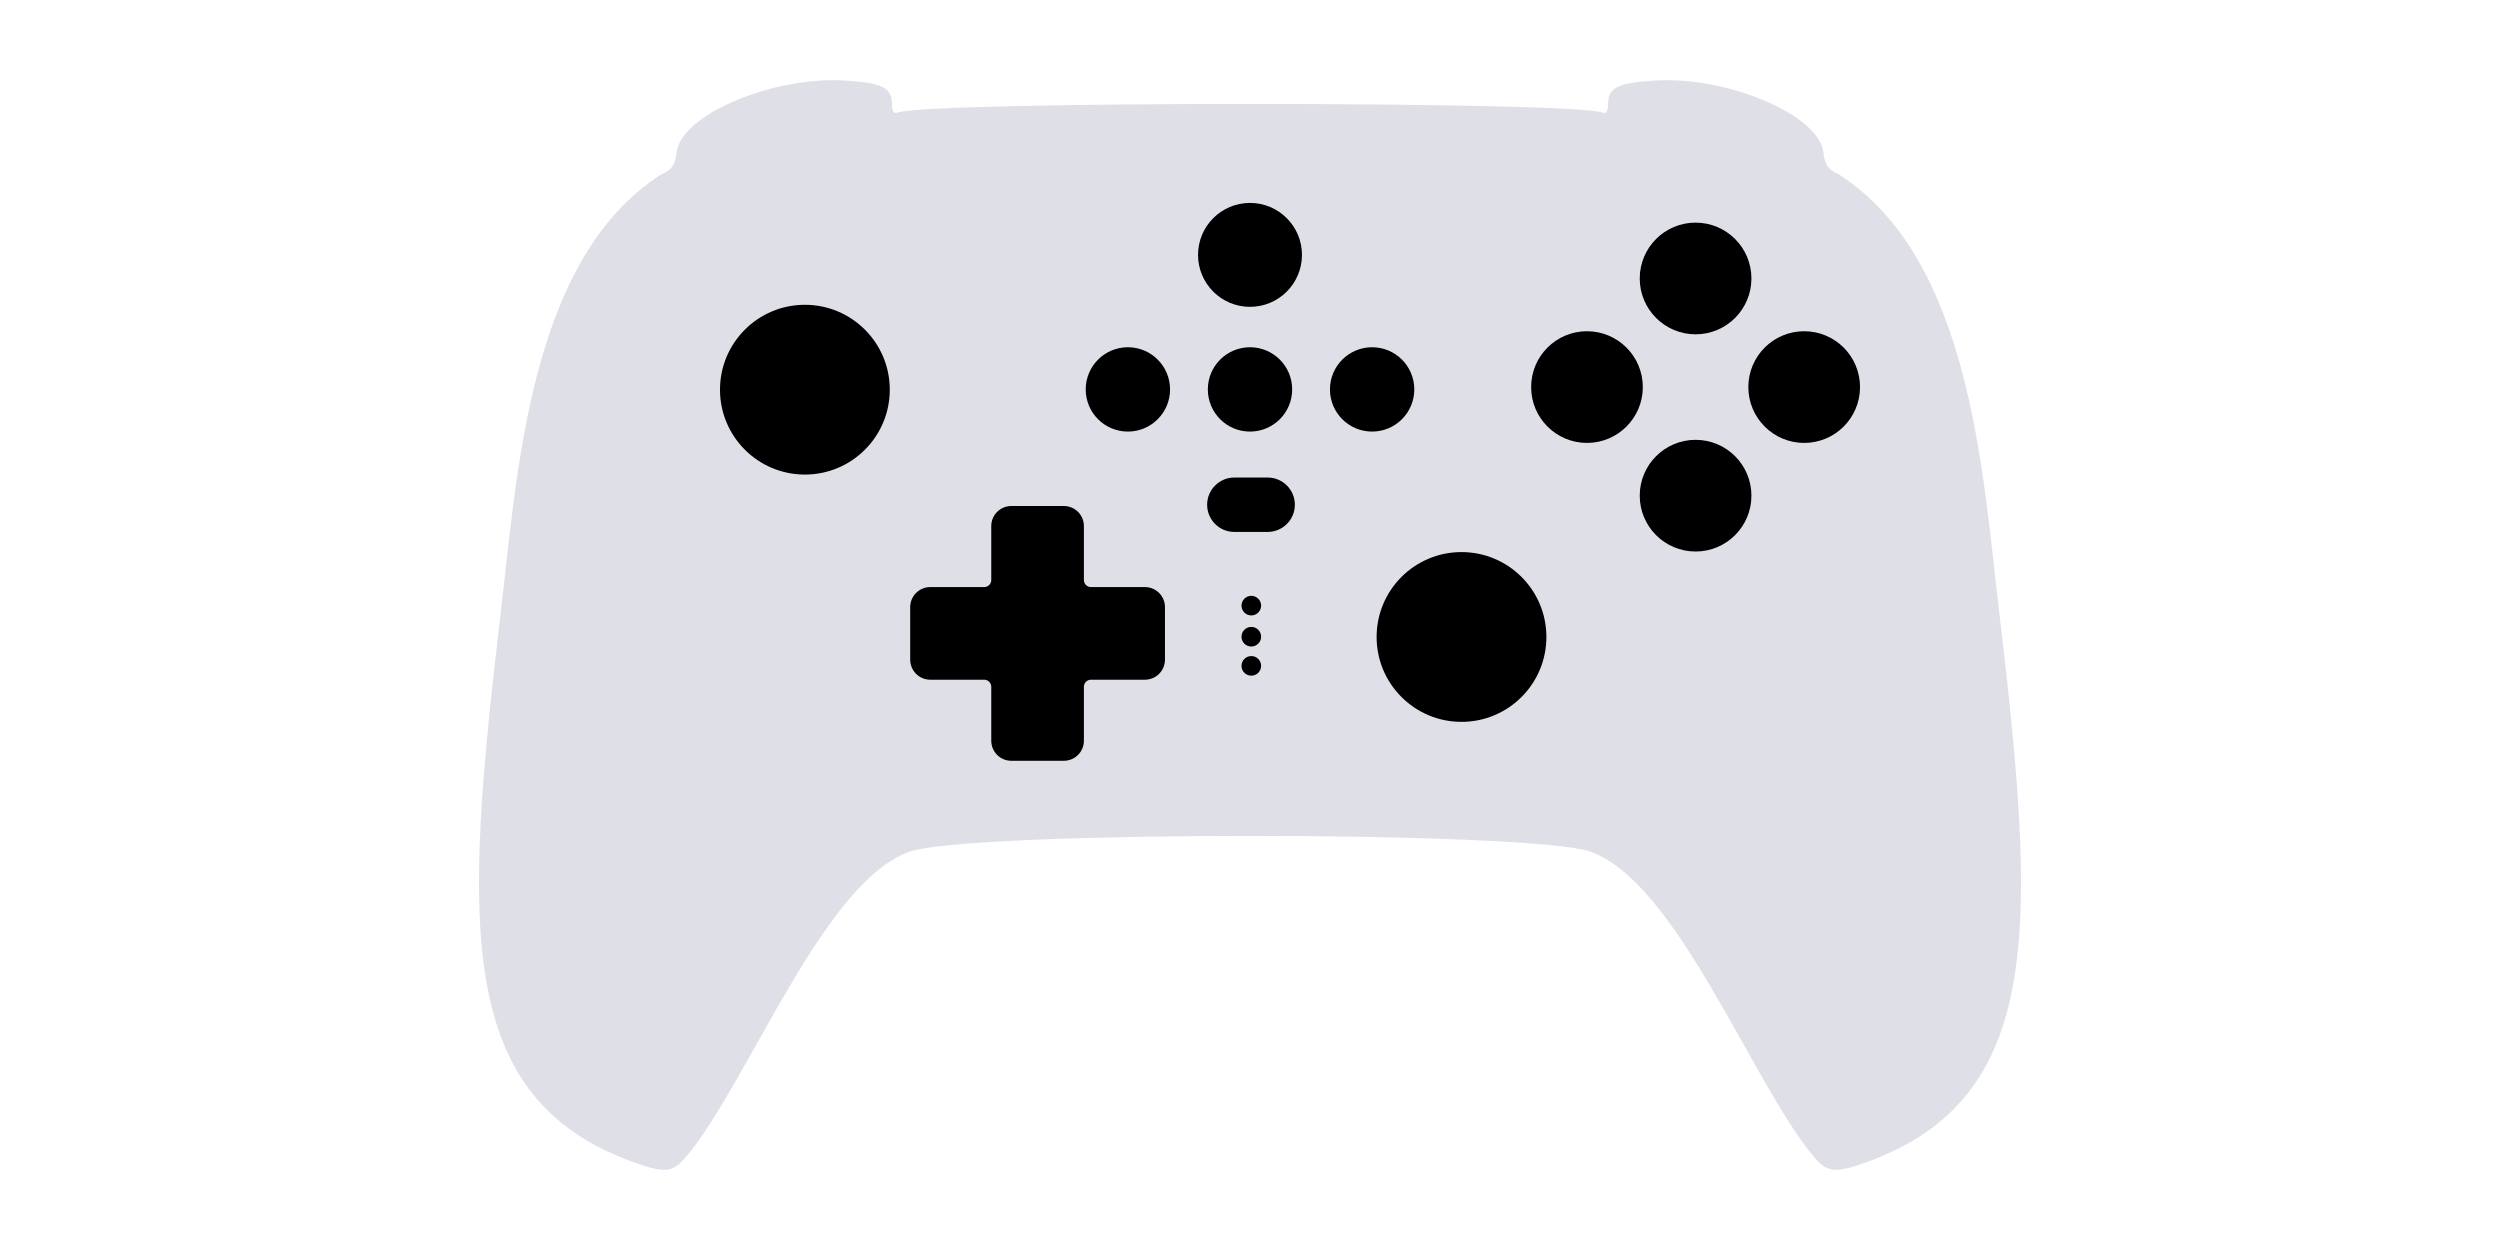
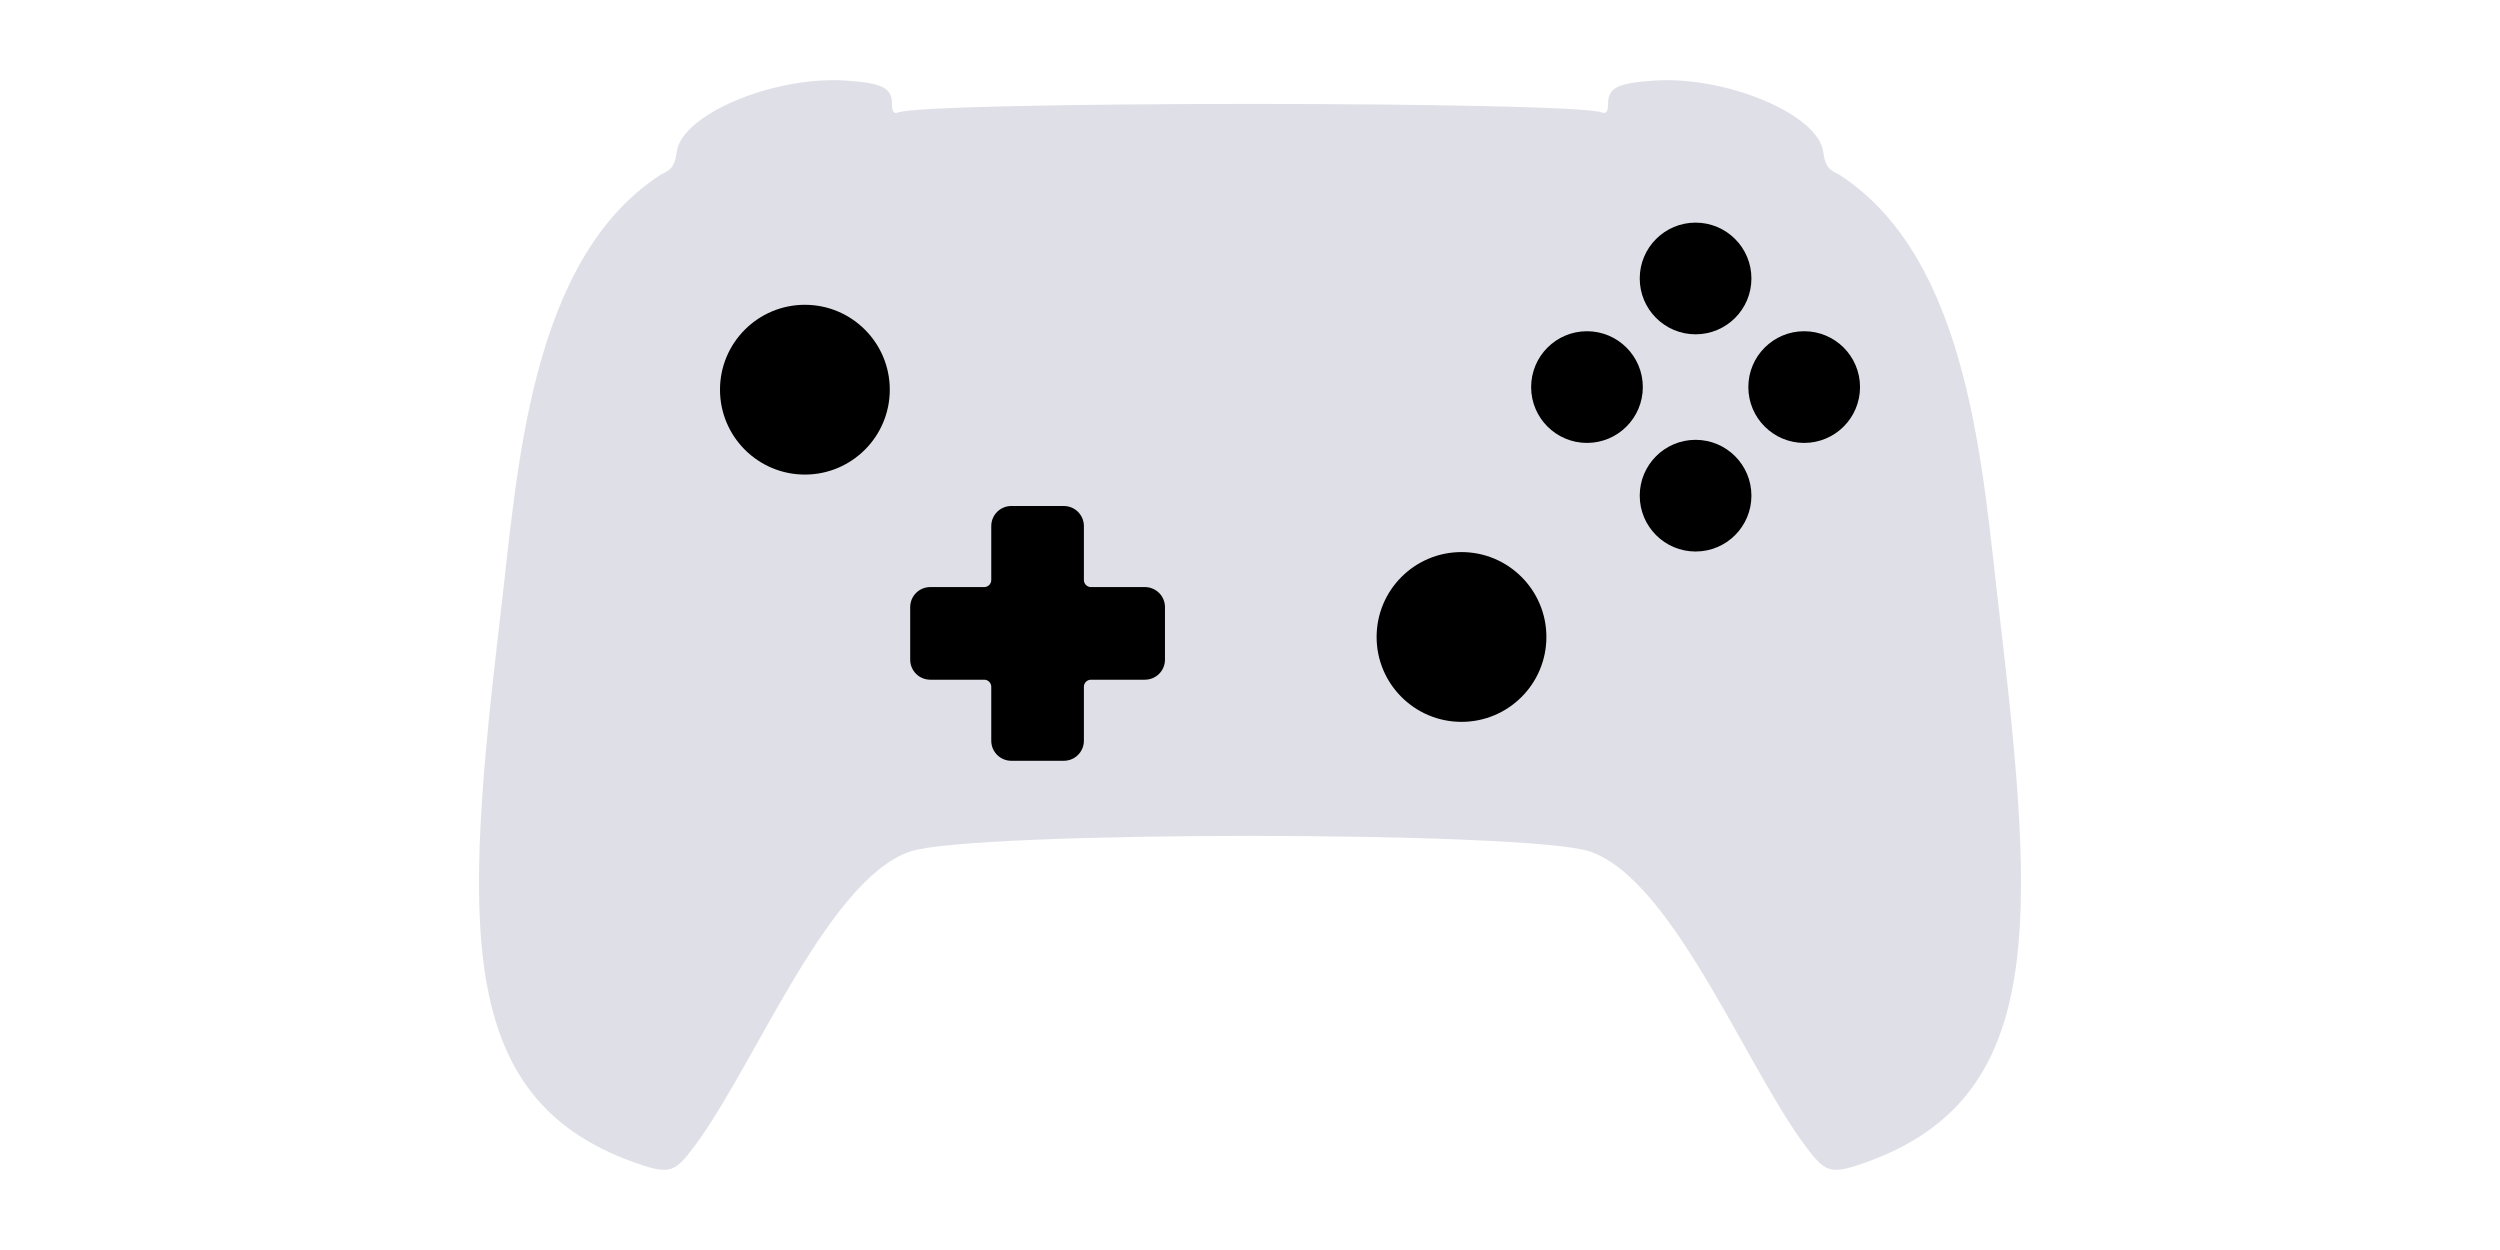
- <svg xmlns="http://www.w3.org/2000/svg" width="1000" height="500">
-   <path d="M338.233 32.229c-28.793-1.89-65.518 13.533-67.517 28.443-.73 5.443-1.92 7.173-6.26 9.094-52.955 34.05-57.495 119.544-64.242 175.866-14.642 124.467-18.375 193.474 53.183 219.234 12.805 4.61 15.801 4.24 21.477-2.646 24.718-29.987 54.672-109.734 89.106-121.598 24.24-8.351 247.8-8.351 272.042 0 34.433 11.864 64.387 91.611 89.105 121.598 5.676 6.885 8.672 7.256 21.476 2.646 71.56-25.76 67.826-94.767 53.183-219.234-6.746-56.322-11.287-141.816-64.24-175.866-4.34-1.921-5.53-3.65-6.26-9.094-2.001-14.91-38.725-30.333-67.517-28.443-14.781.97-18.556 2.883-18.556 9.397 0 3.004-.745 4.02-2.46 3.362-11.878-4.559-269.633-4.556-281.506 0-1.715.657-2.458-.358-2.458-3.362 0-6.514-3.776-8.427-18.556-9.397" style="fill:#dfdfe7;fill-rule:evenodd;stroke:none;stroke-width:3.768;stroke-miterlimit:7;paint-order:stroke markers fill;fill-opacity:1" />
-   <path d="M404.544 202.4a8.016 8.016 0 0 0-8.037 8.037v21.564a2.83 2.83 0 0 1-2.832 2.832h-21.562a8.016 8.016 0 0 0-8.037 8.036v20.978a8.016 8.016 0 0 0 8.037 8.035h21.562a2.83 2.83 0 0 1 2.832 2.832v21.563a8.016 8.016 0 0 0 8.037 8.037h20.98a8.016 8.016 0 0 0 8.033-8.037v-21.563a2.83 2.83 0 0 1 2.833-2.832h21.566a8.016 8.016 0 0 0 8.033-8.035v-20.978a8.016 8.016 0 0 0-8.034-8.036h-21.567a2.83 2.83 0 0 1-2.832-2.832v-21.564a8.016 8.016 0 0 0-8.033-8.035z" style="fill:#000;fill-rule:evenodd;stroke:none;stroke-width:3.408;stroke-miterlimit:7;paint-order:stroke markers fill" />
-   <circle cx="500.524" cy="242.253" r="3.925" style="font-variation-settings:normal;vector-effect:none;fill:#000;fill-opacity:1;fill-rule:evenodd;stroke-width:47.739;stroke-linecap:butt;stroke-linejoin:miter;stroke-miterlimit:4;stroke-dasharray:none;stroke-dashoffset:0;stroke-opacity:1;-inkscape-stroke:none;stop-color:#000" />
-   <circle cx="500.524" cy="254.687" r="3.925" style="font-variation-settings:normal;vector-effect:none;fill:#000;fill-opacity:1;fill-rule:evenodd;stroke-width:47.739;stroke-linecap:butt;stroke-linejoin:miter;stroke-miterlimit:4;stroke-dasharray:none;stroke-dashoffset:0;stroke-opacity:1;-inkscape-stroke:none;stop-color:#000" />
-   <circle cx="500.524" cy="266.345" r="3.925" style="font-variation-settings:normal;vector-effect:none;fill:#000;fill-opacity:1;fill-rule:evenodd;stroke-width:47.739;stroke-linecap:butt;stroke-linejoin:miter;stroke-miterlimit:4;stroke-dasharray:none;stroke-dashoffset:0;stroke-opacity:1;-inkscape-stroke:none;stop-color:#000" />
-   <circle cx="584.601" cy="254.789" r="33.957" style="font-variation-settings:normal;vector-effect:none;fill:#000;fill-opacity:1;fill-rule:evenodd;stroke-width:33.485;stroke-linecap:butt;stroke-linejoin:miter;stroke-miterlimit:4;stroke-dasharray:none;stroke-dashoffset:0;stroke-opacity:1;-inkscape-stroke:none;stop-color:#000" />
-   <circle cx="321.955" cy="155.873" r="33.957" style="font-variation-settings:normal;vector-effect:none;fill:#000;fill-opacity:1;fill-rule:evenodd;stroke-width:33.485;stroke-linecap:butt;stroke-linejoin:miter;stroke-miterlimit:4;stroke-dasharray:none;stroke-dashoffset:0;stroke-opacity:1;-inkscape-stroke:none;stop-color:#000" />
-   <rect width="35.083" height="21.76" x="482.857" y="191.012" ry="10.881" style="fill:#000;fill-opacity:1;fill-rule:evenodd;stroke:none;stroke-width:3.922;stroke-miterlimit:7;paint-order:stroke markers fill" />
-   <circle cx="634.791" cy="154.829" r="22.338" style="font-variation-settings:normal;vector-effect:none;fill:#000;fill-opacity:1;fill-rule:evenodd;stroke-width:44.661;stroke-linecap:butt;stroke-linejoin:miter;stroke-miterlimit:4;stroke-dasharray:none;stroke-dashoffset:0;stroke-opacity:1;-inkscape-stroke:none;stop-color:#000" />
-   <circle cx="-721.673" cy="154.829" r="22.338" style="font-variation-settings:normal;vector-effect:none;fill:#000;fill-opacity:1;fill-rule:evenodd;stroke-width:44.661;stroke-linecap:butt;stroke-linejoin:miter;stroke-miterlimit:4;stroke-dasharray:none;stroke-dashoffset:0;stroke-opacity:1;-inkscape-stroke:none;stop-color:#000" transform="scale(-1 1)" />
-   <circle cx="111.388" cy="-678.232" r="22.338" style="font-variation-settings:normal;vector-effect:none;fill:#000;fill-opacity:1;fill-rule:evenodd;stroke-width:44.661;stroke-linecap:butt;stroke-linejoin:miter;stroke-miterlimit:4;stroke-dasharray:none;stroke-dashoffset:0;stroke-opacity:1;-inkscape-stroke:none;stop-color:#000" transform="rotate(90)" />
-   <circle cx="-198.269" cy="-678.232" r="22.338" style="font-variation-settings:normal;vector-effect:none;fill:#000;fill-opacity:1;fill-rule:evenodd;stroke-width:44.661;stroke-linecap:butt;stroke-linejoin:miter;stroke-miterlimit:4;stroke-dasharray:none;stroke-dashoffset:0;stroke-opacity:1;-inkscape-stroke:none;stop-color:#000" transform="scale(1 -1)rotate(90)" />
-   <circle cx="500" cy="101.953" r="20.784" style="font-variation-settings:normal;vector-effect:none;fill:#000;fill-opacity:1;fill-rule:evenodd;stroke-width:41.554;stroke-linecap:butt;stroke-linejoin:miter;stroke-miterlimit:4;stroke-dasharray:none;stroke-dashoffset:0;stroke-opacity:1;-inkscape-stroke:none;stop-color:#000" />
-   <circle cx="500" cy="155.765" r="16.869" style="font-variation-settings:normal;vector-effect:none;fill:#000;fill-opacity:1;fill-rule:evenodd;stroke-width:44.259;stroke-linecap:butt;stroke-linejoin:miter;stroke-miterlimit:4;stroke-dasharray:none;stroke-dashoffset:0;stroke-opacity:1;-inkscape-stroke:none;stop-color:#000" />
-   <circle cx="548.848" cy="155.765" r="16.869" style="font-variation-settings:normal;vector-effect:none;fill:#000;fill-opacity:1;fill-rule:evenodd;stroke-width:44.259;stroke-linecap:butt;stroke-linejoin:miter;stroke-miterlimit:4;stroke-dasharray:none;stroke-dashoffset:0;stroke-opacity:1;-inkscape-stroke:none;stop-color:#000" />
-   <circle cx="-451.153" cy="155.765" r="16.869" style="font-variation-settings:normal;vector-effect:none;fill:#000;fill-opacity:1;fill-rule:evenodd;stroke-width:44.259;stroke-linecap:butt;stroke-linejoin:miter;stroke-miterlimit:4;stroke-dasharray:none;stroke-dashoffset:0;stroke-opacity:1;-inkscape-stroke:none;stop-color:#000" transform="scale(-1 1)" />
+ <svg xmlns="http://www.w3.org/2000/svg" width="1000" height="500" version="1.1" id="svg14">
+   <defs id="defs14" />
+   <path d="M338.233 32.229c-28.793-1.89-65.518 13.533-67.517 28.443-.73 5.443-1.92 7.173-6.26 9.094-52.955 34.05-57.495 119.544-64.242 175.866-14.642 124.467-18.375 193.474 53.183 219.234 12.805 4.61 15.801 4.24 21.477-2.646 24.718-29.987 54.672-109.734 89.106-121.598 24.24-8.351 247.8-8.351 272.042 0 34.433 11.864 64.387 91.611 89.105 121.598 5.676 6.885 8.672 7.256 21.476 2.646 71.56-25.76 67.826-94.767 53.183-219.234-6.746-56.322-11.287-141.816-64.24-175.866-4.34-1.921-5.53-3.65-6.26-9.094-2.001-14.91-38.725-30.333-67.517-28.443-14.781.97-18.556 2.883-18.556 9.397 0 3.004-.745 4.02-2.46 3.362-11.878-4.559-269.633-4.556-281.506 0-1.715.657-2.458-.358-2.458-3.362 0-6.514-3.776-8.427-18.556-9.397" style="fill:#dfdfe7;fill-rule:evenodd;stroke:none;stroke-width:3.768;stroke-miterlimit:7;paint-order:stroke markers fill;fill-opacity:1" id="path1" />
+   <path d="M404.544 202.4a8.016 8.016 0 0 0-8.037 8.037v21.564a2.83 2.83 0 0 1-2.832 2.832h-21.562a8.016 8.016 0 0 0-8.037 8.036v20.978a8.016 8.016 0 0 0 8.037 8.035h21.562a2.83 2.83 0 0 1 2.832 2.832v21.563a8.016 8.016 0 0 0 8.037 8.037h20.98a8.016 8.016 0 0 0 8.033-8.037v-21.563a2.83 2.83 0 0 1 2.833-2.832h21.566a8.016 8.016 0 0 0 8.033-8.035v-20.978a8.016 8.016 0 0 0-8.034-8.036h-21.567a2.83 2.83 0 0 1-2.832-2.832v-21.564a8.016 8.016 0 0 0-8.033-8.035z" style="fill:#000;fill-rule:evenodd;stroke:none;stroke-width:3.408;stroke-miterlimit:7;paint-order:stroke markers fill" id="path2" />
+   <circle cx="584.601" cy="254.789" r="33.957" style="font-variation-settings:normal;vector-effect:none;fill:#000;fill-opacity:1;fill-rule:evenodd;stroke-width:33.485;stroke-linecap:butt;stroke-linejoin:miter;stroke-miterlimit:4;stroke-dasharray:none;stroke-dashoffset:0;stroke-opacity:1;-inkscape-stroke:none;stop-color:#000" id="circle5" />
+   <circle cx="321.955" cy="155.873" r="33.957" style="font-variation-settings:normal;vector-effect:none;fill:#000;fill-opacity:1;fill-rule:evenodd;stroke-width:33.485;stroke-linecap:butt;stroke-linejoin:miter;stroke-miterlimit:4;stroke-dasharray:none;stroke-dashoffset:0;stroke-opacity:1;-inkscape-stroke:none;stop-color:#000" id="circle6" />
+   <circle cx="634.791" cy="154.829" r="22.338" style="font-variation-settings:normal;vector-effect:none;fill:#000;fill-opacity:1;fill-rule:evenodd;stroke-width:44.661;stroke-linecap:butt;stroke-linejoin:miter;stroke-miterlimit:4;stroke-dasharray:none;stroke-dashoffset:0;stroke-opacity:1;-inkscape-stroke:none;stop-color:#000" id="circle7" />
+   <circle cx="-721.673" cy="154.829" r="22.338" style="font-variation-settings:normal;vector-effect:none;fill:#000;fill-opacity:1;fill-rule:evenodd;stroke-width:44.661;stroke-linecap:butt;stroke-linejoin:miter;stroke-miterlimit:4;stroke-dasharray:none;stroke-dashoffset:0;stroke-opacity:1;-inkscape-stroke:none;stop-color:#000" transform="scale(-1 1)" id="circle8" />
+   <circle cx="111.388" cy="-678.232" r="22.338" style="font-variation-settings:normal;vector-effect:none;fill:#000;fill-opacity:1;fill-rule:evenodd;stroke-width:44.661;stroke-linecap:butt;stroke-linejoin:miter;stroke-miterlimit:4;stroke-dasharray:none;stroke-dashoffset:0;stroke-opacity:1;-inkscape-stroke:none;stop-color:#000" transform="rotate(90)" id="circle9" />
+   <circle cx="-198.269" cy="-678.232" r="22.338" style="font-variation-settings:normal;vector-effect:none;fill:#000;fill-opacity:1;fill-rule:evenodd;stroke-width:44.661;stroke-linecap:butt;stroke-linejoin:miter;stroke-miterlimit:4;stroke-dasharray:none;stroke-dashoffset:0;stroke-opacity:1;-inkscape-stroke:none;stop-color:#000" transform="scale(1 -1)rotate(90)" id="circle10" />
</svg>
